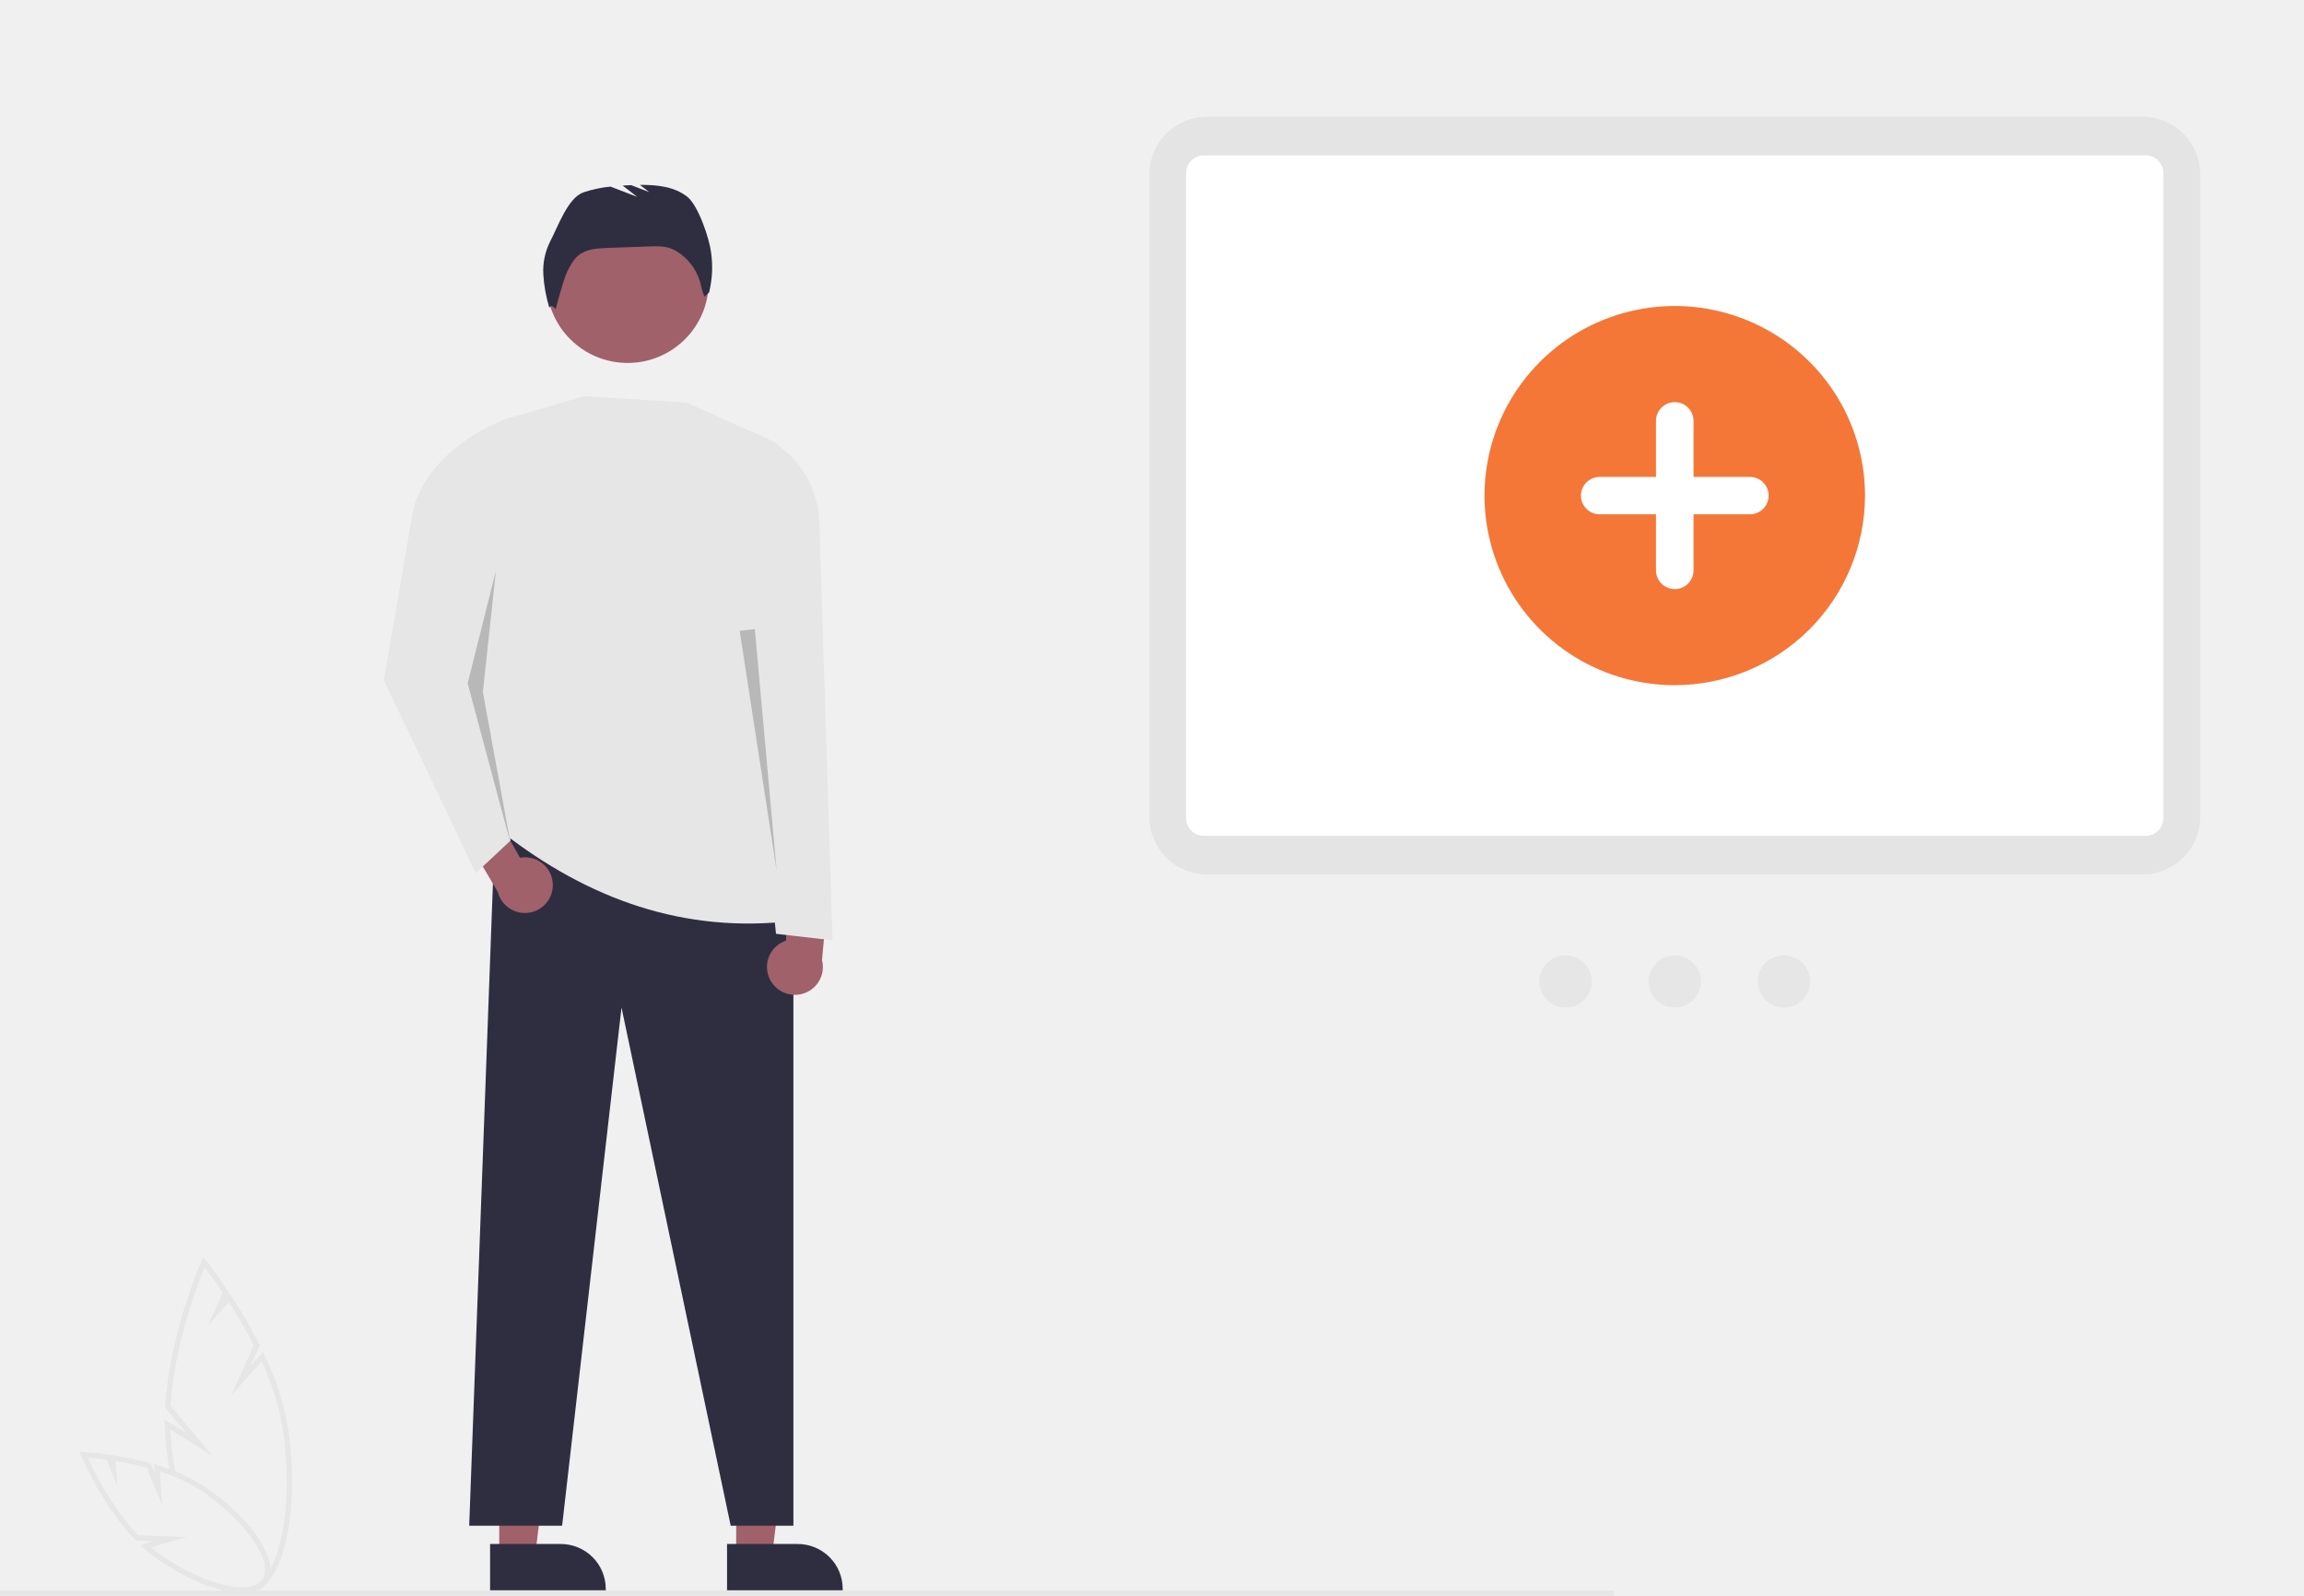
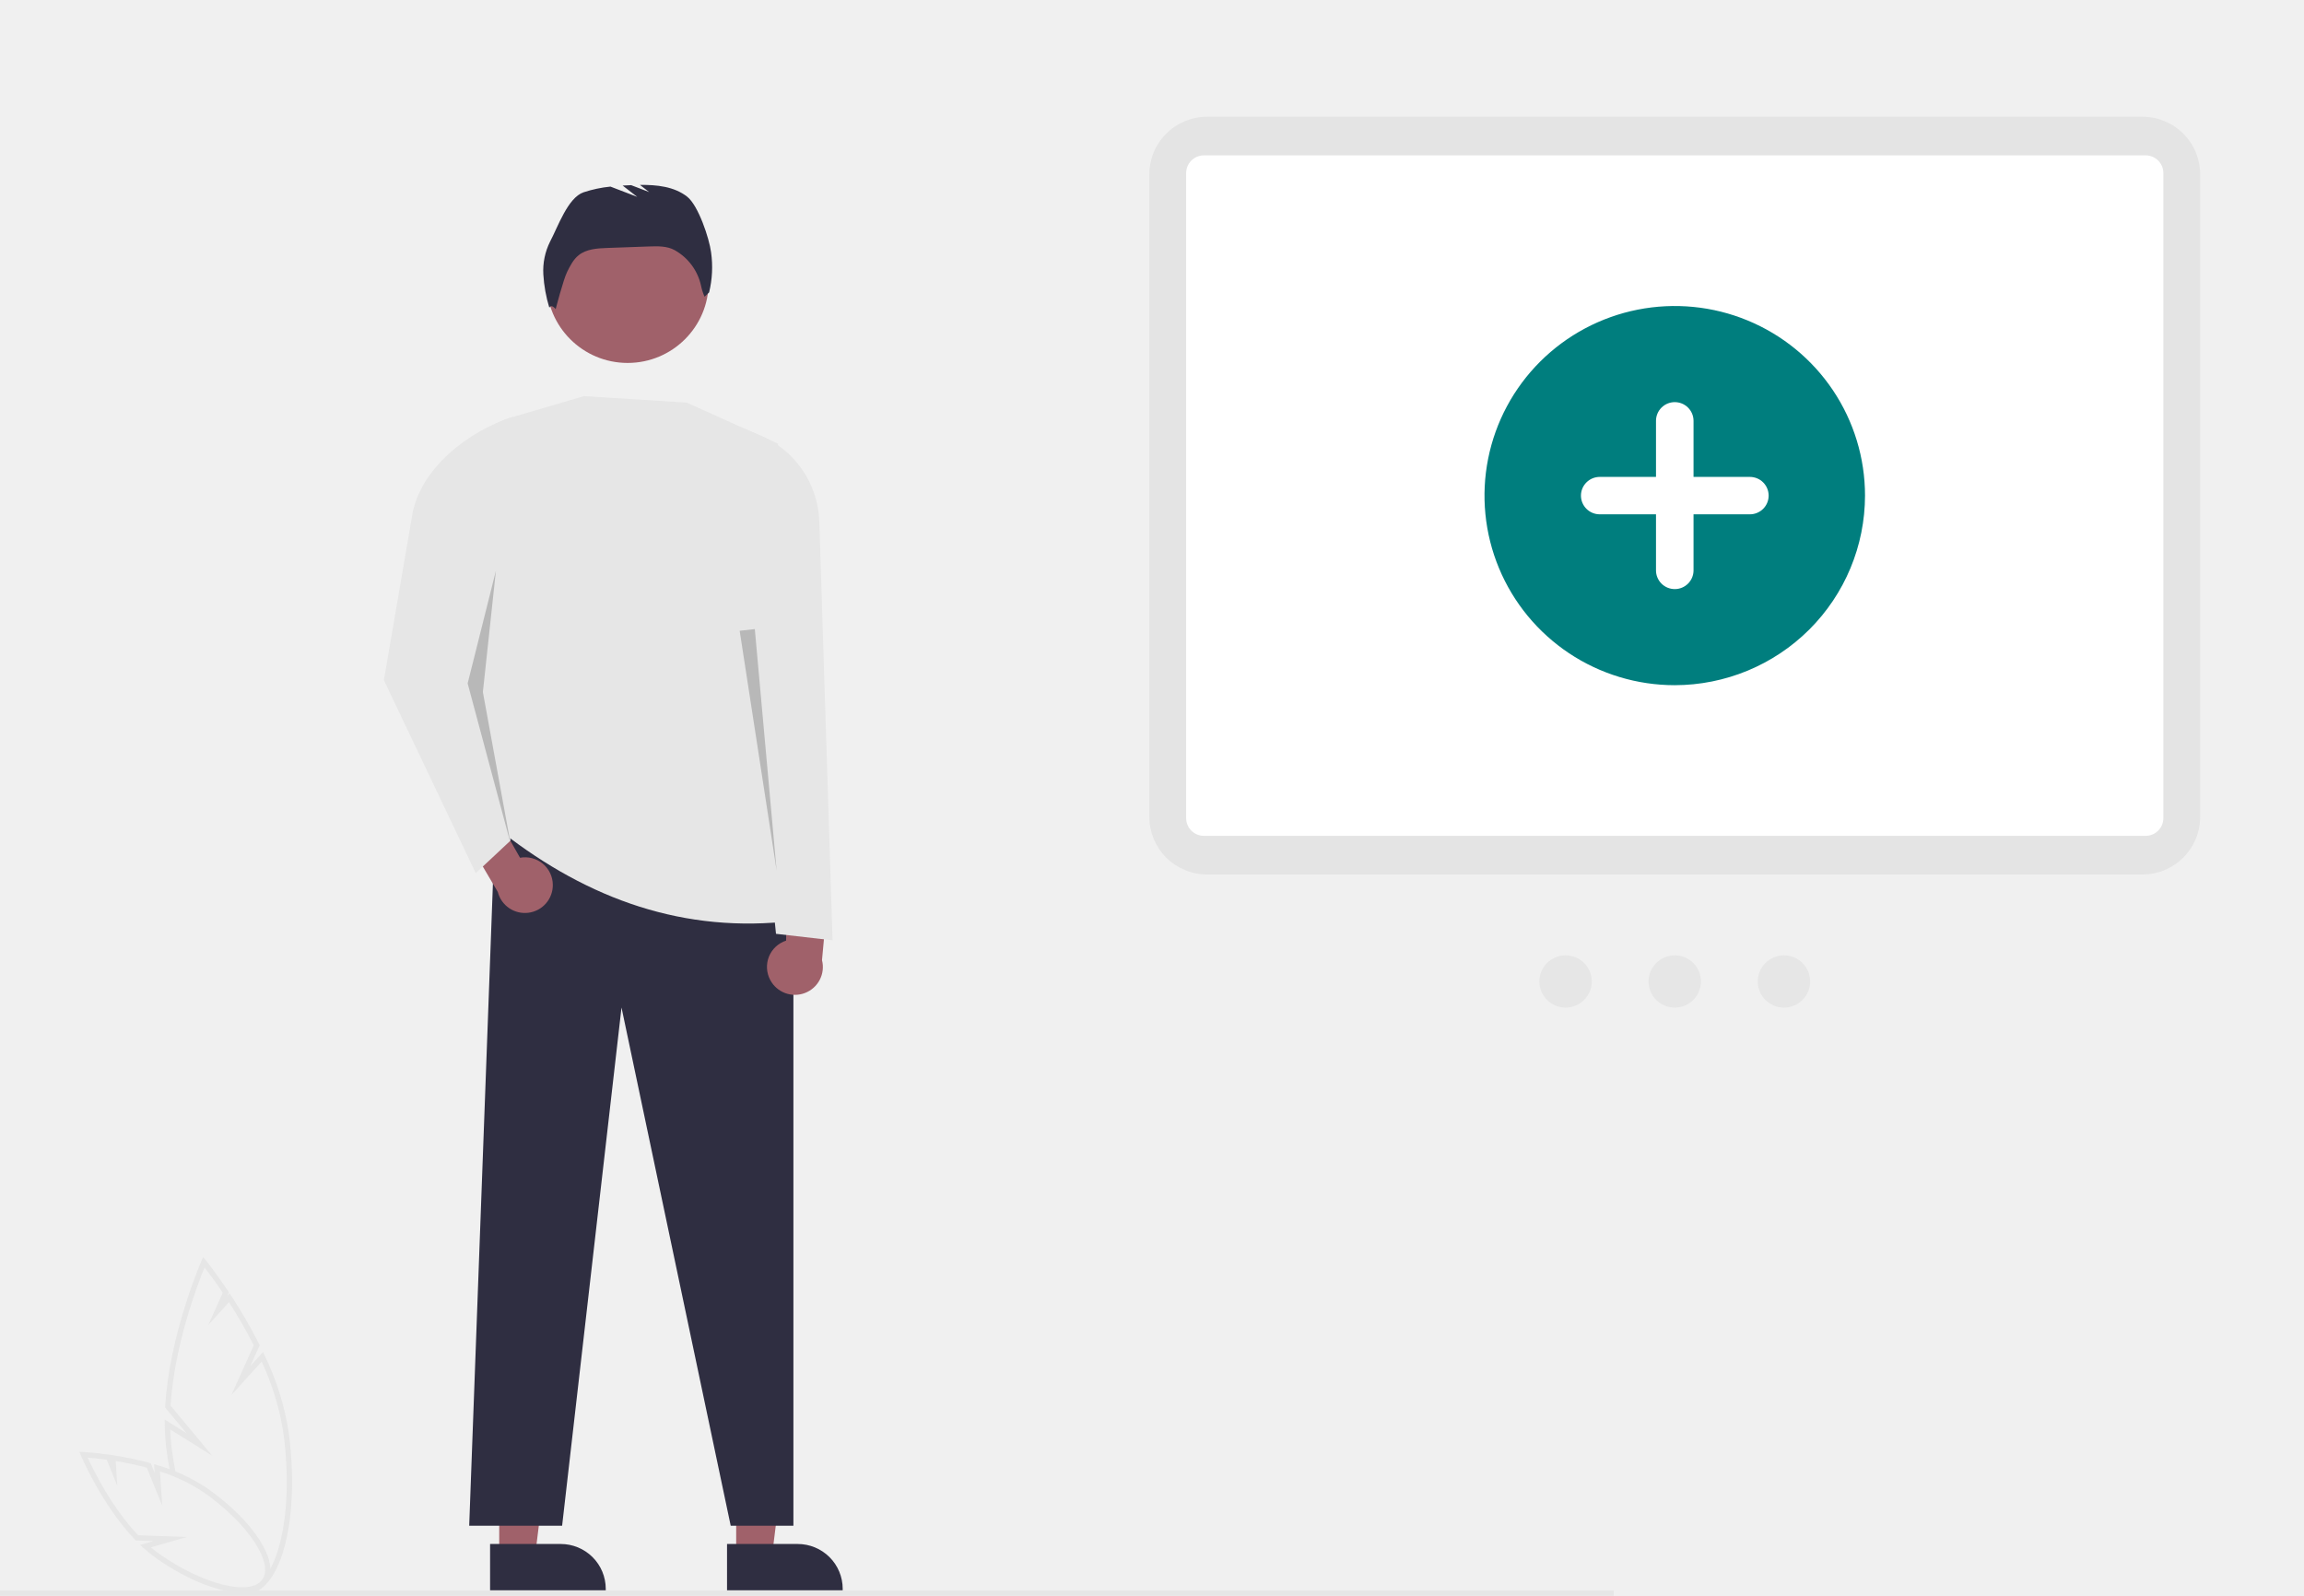
<svg xmlns="http://www.w3.org/2000/svg" width="35vw" height="35vh" viewBox="0 0 371 257" fill="none">
  <g clip-path="url(#clip0_4327_82098)">
    <path d="M80.389 250.532H86.166L88.914 228.328L80.389 228.329L80.389 250.532Z" fill="#A0616A" />
    <path d="M78.916 248.653L90.291 248.652H90.291C92.214 248.652 94.058 249.414 95.417 250.768C96.777 252.123 97.54 253.961 97.541 255.877V256.112L78.916 256.112L78.916 248.653Z" fill="#2F2E41" />
    <path d="M118.544 250.532H124.32L127.068 228.328L118.543 228.329L118.544 250.532Z" fill="#A0616A" />
    <path d="M117.07 248.653L128.445 248.652H128.446C130.368 248.652 132.212 249.414 133.572 250.768C134.931 252.123 135.695 253.961 135.695 255.877V256.112L117.071 256.112L117.07 248.653Z" fill="#2F2E41" />
    <path d="M259.841 256.145H0V256.999H259.841V256.145Z" fill="#E6E6E6" />
    <path d="M75.553 245.714H90.515L100.079 162.258L117.662 245.714H127.758V146.196L79.757 131.879L75.553 245.714Z" fill="#2F2E41" />
    <path d="M101.064 58.45C108.27 58.45 114.112 52.628 114.112 45.446C114.112 38.264 108.27 32.441 101.064 32.441C93.858 32.441 88.016 38.264 88.016 45.446C88.016 52.628 93.858 58.45 101.064 58.45Z" fill="#A0616A" />
    <path d="M80.808 133.976C94.809 144.888 110.263 150.389 127.757 148.293C120.369 122.438 118.177 96.779 125.305 71.471L110.589 64.837L94.048 63.789L82.026 67.313C80.335 67.809 78.854 68.846 77.812 70.263C76.77 71.681 76.225 73.4 76.259 75.157C76.684 96.74 75.244 116.938 80.808 133.976Z" fill="#E6E6E6" />
    <path d="M88.577 38.908C89.832 36.548 91.427 31.843 93.961 30.971C95.368 30.506 96.822 30.197 98.297 30.05L102.604 31.701L100.26 29.884C100.716 29.857 101.172 29.835 101.628 29.818L104.534 30.931L103.047 29.779C105.756 29.751 108.553 30.032 110.652 31.676C112.441 33.077 114.214 38.385 114.501 40.635C114.807 42.787 114.7 44.978 114.185 47.09L113.449 47.787C113.191 47.199 112.998 46.585 112.871 45.956C112.608 44.78 112.101 43.672 111.384 42.702C110.666 41.732 109.754 40.922 108.705 40.323L108.665 40.3C107.431 39.608 105.934 39.64 104.518 39.691L97.796 39.932C96.179 39.99 94.438 40.092 93.177 41.103C92.325 41.786 91.815 42.794 91.33 43.77C90.703 45.03 89.479 49.783 89.479 49.783C89.479 49.783 88.787 48.886 88.454 49.554C87.922 47.811 87.598 46.012 87.49 44.194C87.384 42.368 87.759 40.546 88.577 38.908Z" fill="#2F2E41" />
    <path d="M361.285 122.884H210.65C208.075 122.881 205.605 121.86 203.784 120.045C201.963 118.23 200.938 115.769 200.936 113.202V9.682C200.938 7.115 201.963 4.654 203.784 2.839C205.605 1.024 208.075 0.003 210.65 0H361.285C363.86 0.003 366.33 1.024 368.151 2.839C369.972 4.654 370.997 7.115 371 9.682V113.202C370.997 115.769 369.972 118.23 368.151 120.045C366.33 121.86 363.86 122.881 361.285 122.884ZM210.65 0.855C208.302 0.857 206.051 1.788 204.39 3.443C202.73 5.098 201.796 7.341 201.793 9.682V113.202C201.796 115.543 202.73 117.786 204.39 119.441C206.051 121.096 208.302 122.027 210.65 122.03H361.285C363.633 122.027 365.884 121.096 367.545 119.441C369.205 117.786 370.139 115.543 370.142 113.202V9.682C370.139 7.341 369.205 5.098 367.545 3.443C365.884 1.788 363.633 0.857 361.285 0.855H210.65Z" fill="#F0F0F0" />
    <path d="M185.074 131.576V28.055C185.077 25.602 186.056 23.249 187.797 21.515C189.538 19.779 191.898 18.804 194.36 18.801H344.995C347.457 18.804 349.817 19.779 351.558 21.515C353.299 23.249 354.278 25.602 354.281 28.055V131.576C354.278 134.03 353.299 136.382 351.558 138.117C349.817 139.852 347.457 140.828 344.995 140.831H194.36C191.898 140.828 189.538 139.852 187.797 138.117C186.056 136.382 185.077 134.03 185.074 131.576Z" fill="#E4E4E4" />
    <path d="M190.998 131.757V27.872C190.999 27.116 191.301 26.391 191.837 25.856C192.374 25.321 193.102 25.02 193.861 25.02H345.493C346.252 25.02 346.979 25.321 347.516 25.856C348.053 26.391 348.355 27.116 348.355 27.872V131.757C348.355 132.514 348.053 133.239 347.516 133.774C346.979 134.309 346.252 134.609 345.493 134.61H193.861C193.102 134.609 192.374 134.309 191.837 133.774C191.301 133.239 190.999 132.514 190.998 131.757Z" fill="white" />
    <path d="M252.095 162.267C254.425 162.267 256.315 160.384 256.315 158.061C256.315 155.738 254.425 153.855 252.095 153.855C249.764 153.855 247.875 155.738 247.875 158.061C247.875 160.384 249.764 162.267 252.095 162.267Z" fill="#E6E6E6" />
    <path d="M269.677 162.267C272.007 162.267 273.897 160.384 273.897 158.061C273.897 155.738 272.007 153.855 269.677 153.855C267.346 153.855 265.457 155.738 265.457 158.061C265.457 160.384 267.346 162.267 269.677 162.267Z" fill="#E6E6E6" />
    <path d="M287.259 162.267C289.589 162.267 291.479 160.384 291.479 158.061C291.479 155.738 289.589 153.855 287.259 153.855C284.928 153.855 283.039 155.738 283.039 158.061C283.039 160.384 284.928 162.267 287.259 162.267Z" fill="#E6E6E6" />
-     <path d="M269.677 110.347C263.618 110.347 257.695 108.557 252.657 105.202C247.619 101.847 243.692 97.078 241.373 91.499C239.054 85.92 238.448 79.781 239.63 73.858C240.812 67.935 243.73 62.494 248.014 58.224C252.299 53.954 257.757 51.046 263.7 49.868C269.643 48.69 275.803 49.294 281.401 51.605C286.999 53.916 291.784 57.83 295.15 62.851C298.516 67.872 300.313 73.775 300.313 79.814C300.304 87.909 297.073 95.67 291.33 101.394C285.587 107.118 277.8 110.338 269.677 110.347Z" fill="#F47738" />
+     <path d="M269.677 110.347C263.618 110.347 257.695 108.557 252.657 105.202C247.619 101.847 243.692 97.078 241.373 91.499C239.054 85.92 238.448 79.781 239.63 73.858C240.812 67.935 243.73 62.494 248.014 58.224C252.299 53.954 257.757 51.046 263.7 49.868C269.643 48.69 275.803 49.294 281.401 51.605C286.999 53.916 291.784 57.83 295.15 62.851C298.516 67.872 300.313 73.775 300.313 79.814C300.304 87.909 297.073 95.67 291.33 101.394C285.587 107.118 277.8 110.338 269.677 110.347Z" fill="#007E7E" />
    <path d="M281.766 76.804H272.7V67.769C272.698 66.971 272.379 66.206 271.813 65.642C271.246 65.078 270.478 64.762 269.678 64.762C268.877 64.762 268.109 65.078 267.542 65.642C266.976 66.206 266.657 66.971 266.655 67.769V76.804H257.589C256.789 76.806 256.021 77.124 255.456 77.688C254.89 78.253 254.572 79.018 254.572 79.816C254.572 80.614 254.89 81.379 255.456 81.944C256.021 82.509 256.789 82.827 257.589 82.828H266.655V91.864C266.657 92.662 266.976 93.427 267.542 93.99C268.109 94.554 268.877 94.871 269.678 94.871C270.478 94.871 271.246 94.554 271.813 93.99C272.379 93.427 272.698 92.662 272.7 91.864V82.828H281.766C282.163 82.829 282.556 82.752 282.923 82.601C283.291 82.451 283.624 82.229 283.906 81.95C284.187 81.671 284.41 81.339 284.563 80.973C284.716 80.608 284.794 80.216 284.795 79.82C284.795 79.425 284.718 79.033 284.566 78.667C284.415 78.301 284.192 77.969 283.912 77.688C283.631 77.408 283.298 77.186 282.931 77.034C282.564 76.883 282.171 76.805 281.774 76.804H281.766Z" fill="white" />
    <path d="M46.485 230.648C45.819 226.367 44.519 222.207 42.627 218.306L42.352 217.738L40.304 220.001L41.821 216.63L41.722 216.435C40.383 213.793 38.899 211.227 37.277 208.748L36.976 208.289L36.575 208.733L36.856 208.109L36.715 207.898C34.706 204.895 33.163 202.996 33.148 202.977L32.711 202.441L32.431 203.08C32.379 203.197 27.278 214.912 26.602 226.488L26.591 226.668L30.025 230.805L26.523 228.614L26.529 229.409C26.54 230.77 26.633 232.128 26.808 233.478C26.962 234.638 27.143 235.772 27.352 236.877C27.683 236.888 28.005 236.988 28.283 237.167C28.041 235.931 27.833 234.661 27.657 233.357C27.522 232.316 27.437 231.258 27.403 230.204L34.175 234.441L27.469 226.362C28.079 216.574 31.869 206.713 32.933 204.111C33.505 204.849 34.582 206.282 35.87 208.196L33.528 213.401L36.868 209.71C38.316 211.957 39.649 214.274 40.864 216.654L37.257 224.669L42.134 219.278C43.838 222.93 45.017 226.802 45.637 230.781C46.491 237.207 46.324 243.381 45.168 248.165C44.06 252.747 42.108 255.564 39.812 255.893C39.339 255.958 38.858 255.929 38.397 255.809C38.027 256.071 37.581 256.206 37.128 256.195H37.002C37.715 256.589 38.513 256.803 39.328 256.817C39.529 256.817 39.73 256.803 39.929 256.774C42.629 256.388 44.785 253.407 45.999 248.381C47.182 243.49 47.355 237.196 46.485 230.648Z" fill="#E6E6E6" />
    <path d="M38.929 256.478C35.398 256.478 30.307 254.542 25.257 251.018C24.514 250.495 23.804 249.927 23.132 249.315L22.566 248.801L24.704 248.187L21.857 248.083L21.737 247.957C16.399 242.386 13.078 234.517 13.045 234.438L12.785 233.816L13.46 233.847C13.527 233.85 15.132 233.925 17.543 234.266L17.694 234.287V234.286L18.222 234.366C20.192 234.665 22.142 235.073 24.066 235.59L24.271 235.646L24.912 237.221L24.815 235.808L25.404 235.977C28.194 236.78 30.844 238.004 33.261 239.608C40.941 244.968 45.19 251.666 42.944 254.863C42.176 255.956 40.763 256.478 38.929 256.478ZM24.292 249.194C24.761 249.59 25.249 249.967 25.75 250.319C32.783 255.228 40.336 257.084 42.241 254.373C44.147 251.662 39.812 245.223 32.778 240.314C30.607 238.875 28.243 237.751 25.755 236.975L26.135 242.494L23.637 236.36C21.991 235.925 20.308 235.567 18.622 235.294L18.898 239.3L17.179 235.078C15.846 234.896 14.772 234.797 14.119 234.746C15.01 236.696 17.953 242.716 22.237 247.242L30.096 247.528L24.292 249.194Z" fill="#E6E6E6" />
    <path d="M89.016 142.5C89.013 141.848 88.867 141.205 88.587 140.616C88.308 140.027 87.902 139.506 87.399 139.09C86.896 138.674 86.307 138.373 85.674 138.208C85.042 138.043 84.381 138.019 83.737 138.136L75.907 124.352L72.676 130.952L80.159 143.647C80.429 144.711 81.081 145.639 81.991 146.256C82.901 146.873 84.007 147.135 85.099 146.994C86.191 146.853 87.192 146.317 87.914 145.489C88.636 144.66 89.028 143.597 89.016 142.5Z" fill="#A0616A" />
    <path d="M124.029 157.826C123.72 157.252 123.541 156.617 123.505 155.967C123.469 155.316 123.576 154.665 123.819 154.061C124.063 153.456 124.436 152.911 124.913 152.466C125.391 152.02 125.96 151.685 126.582 151.482L126.871 135.645L133.682 140.301L132.363 154.627C132.635 155.69 132.506 156.815 132.001 157.79C131.496 158.765 130.649 159.521 129.622 159.916C128.595 160.31 127.458 160.315 126.427 159.93C125.397 159.545 124.543 158.797 124.029 157.826Z" fill="#A0616A" />
    <path d="M76.604 140.61L82.21 135.372L79.333 107.088L82.661 67.106C75.431 69.37 67.667 75.454 66.388 82.899L61.815 109.532L76.604 140.61Z" fill="#E6E6E6" />
    <path opacity="0.2" d="M79.858 91.898L75.303 110.056L82.209 135.822L77.755 111.453L79.858 91.898Z" fill="black" />
    <path d="M124.954 150.386L134.064 151.433L131.931 84.017C131.836 81.004 130.872 78.083 129.155 75.602C127.438 73.121 125.041 71.185 122.249 70.026L118.998 68.676L119.874 100.277L124.954 150.386Z" fill="#E6E6E6" />
    <path opacity="0.2" d="M121.543 101.312L125.059 140.221L119.105 101.584L121.543 101.312Z" fill="black" />
  </g>
  <defs>
    <clipPath id="clip0_4327_82098">
      <rect width="371" height="257" fill="white" />
    </clipPath>
  </defs>
</svg>
